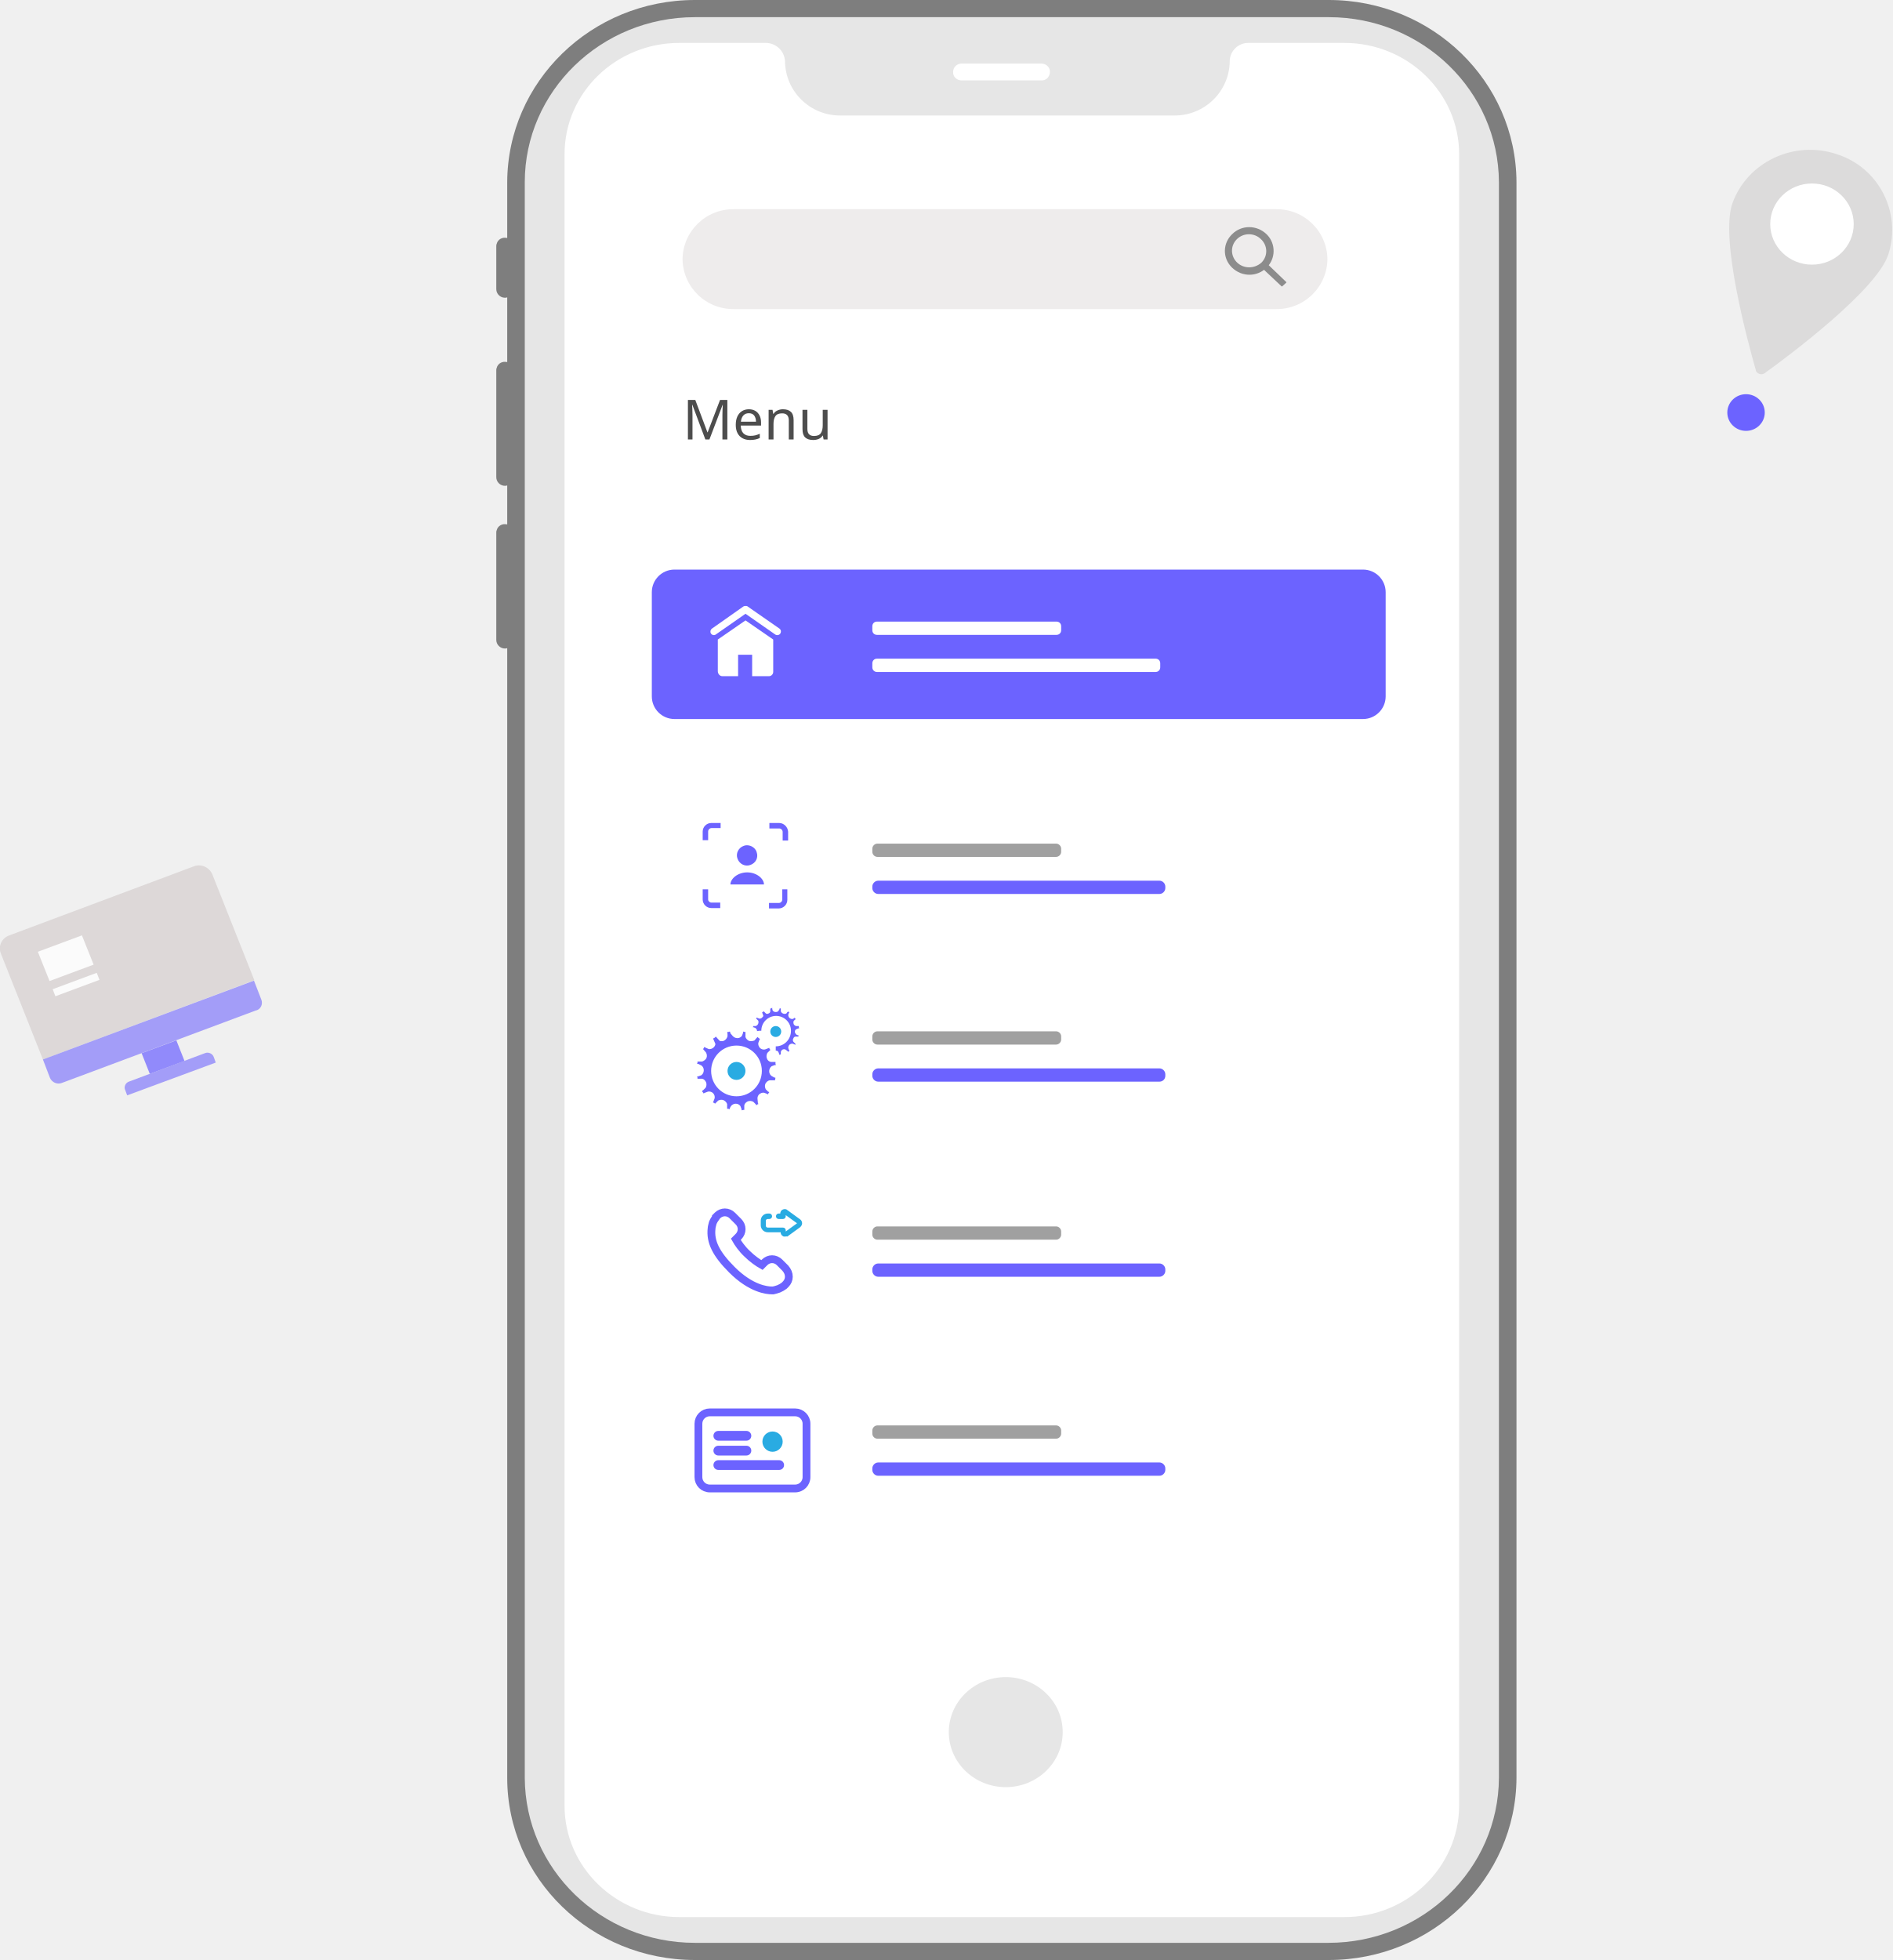
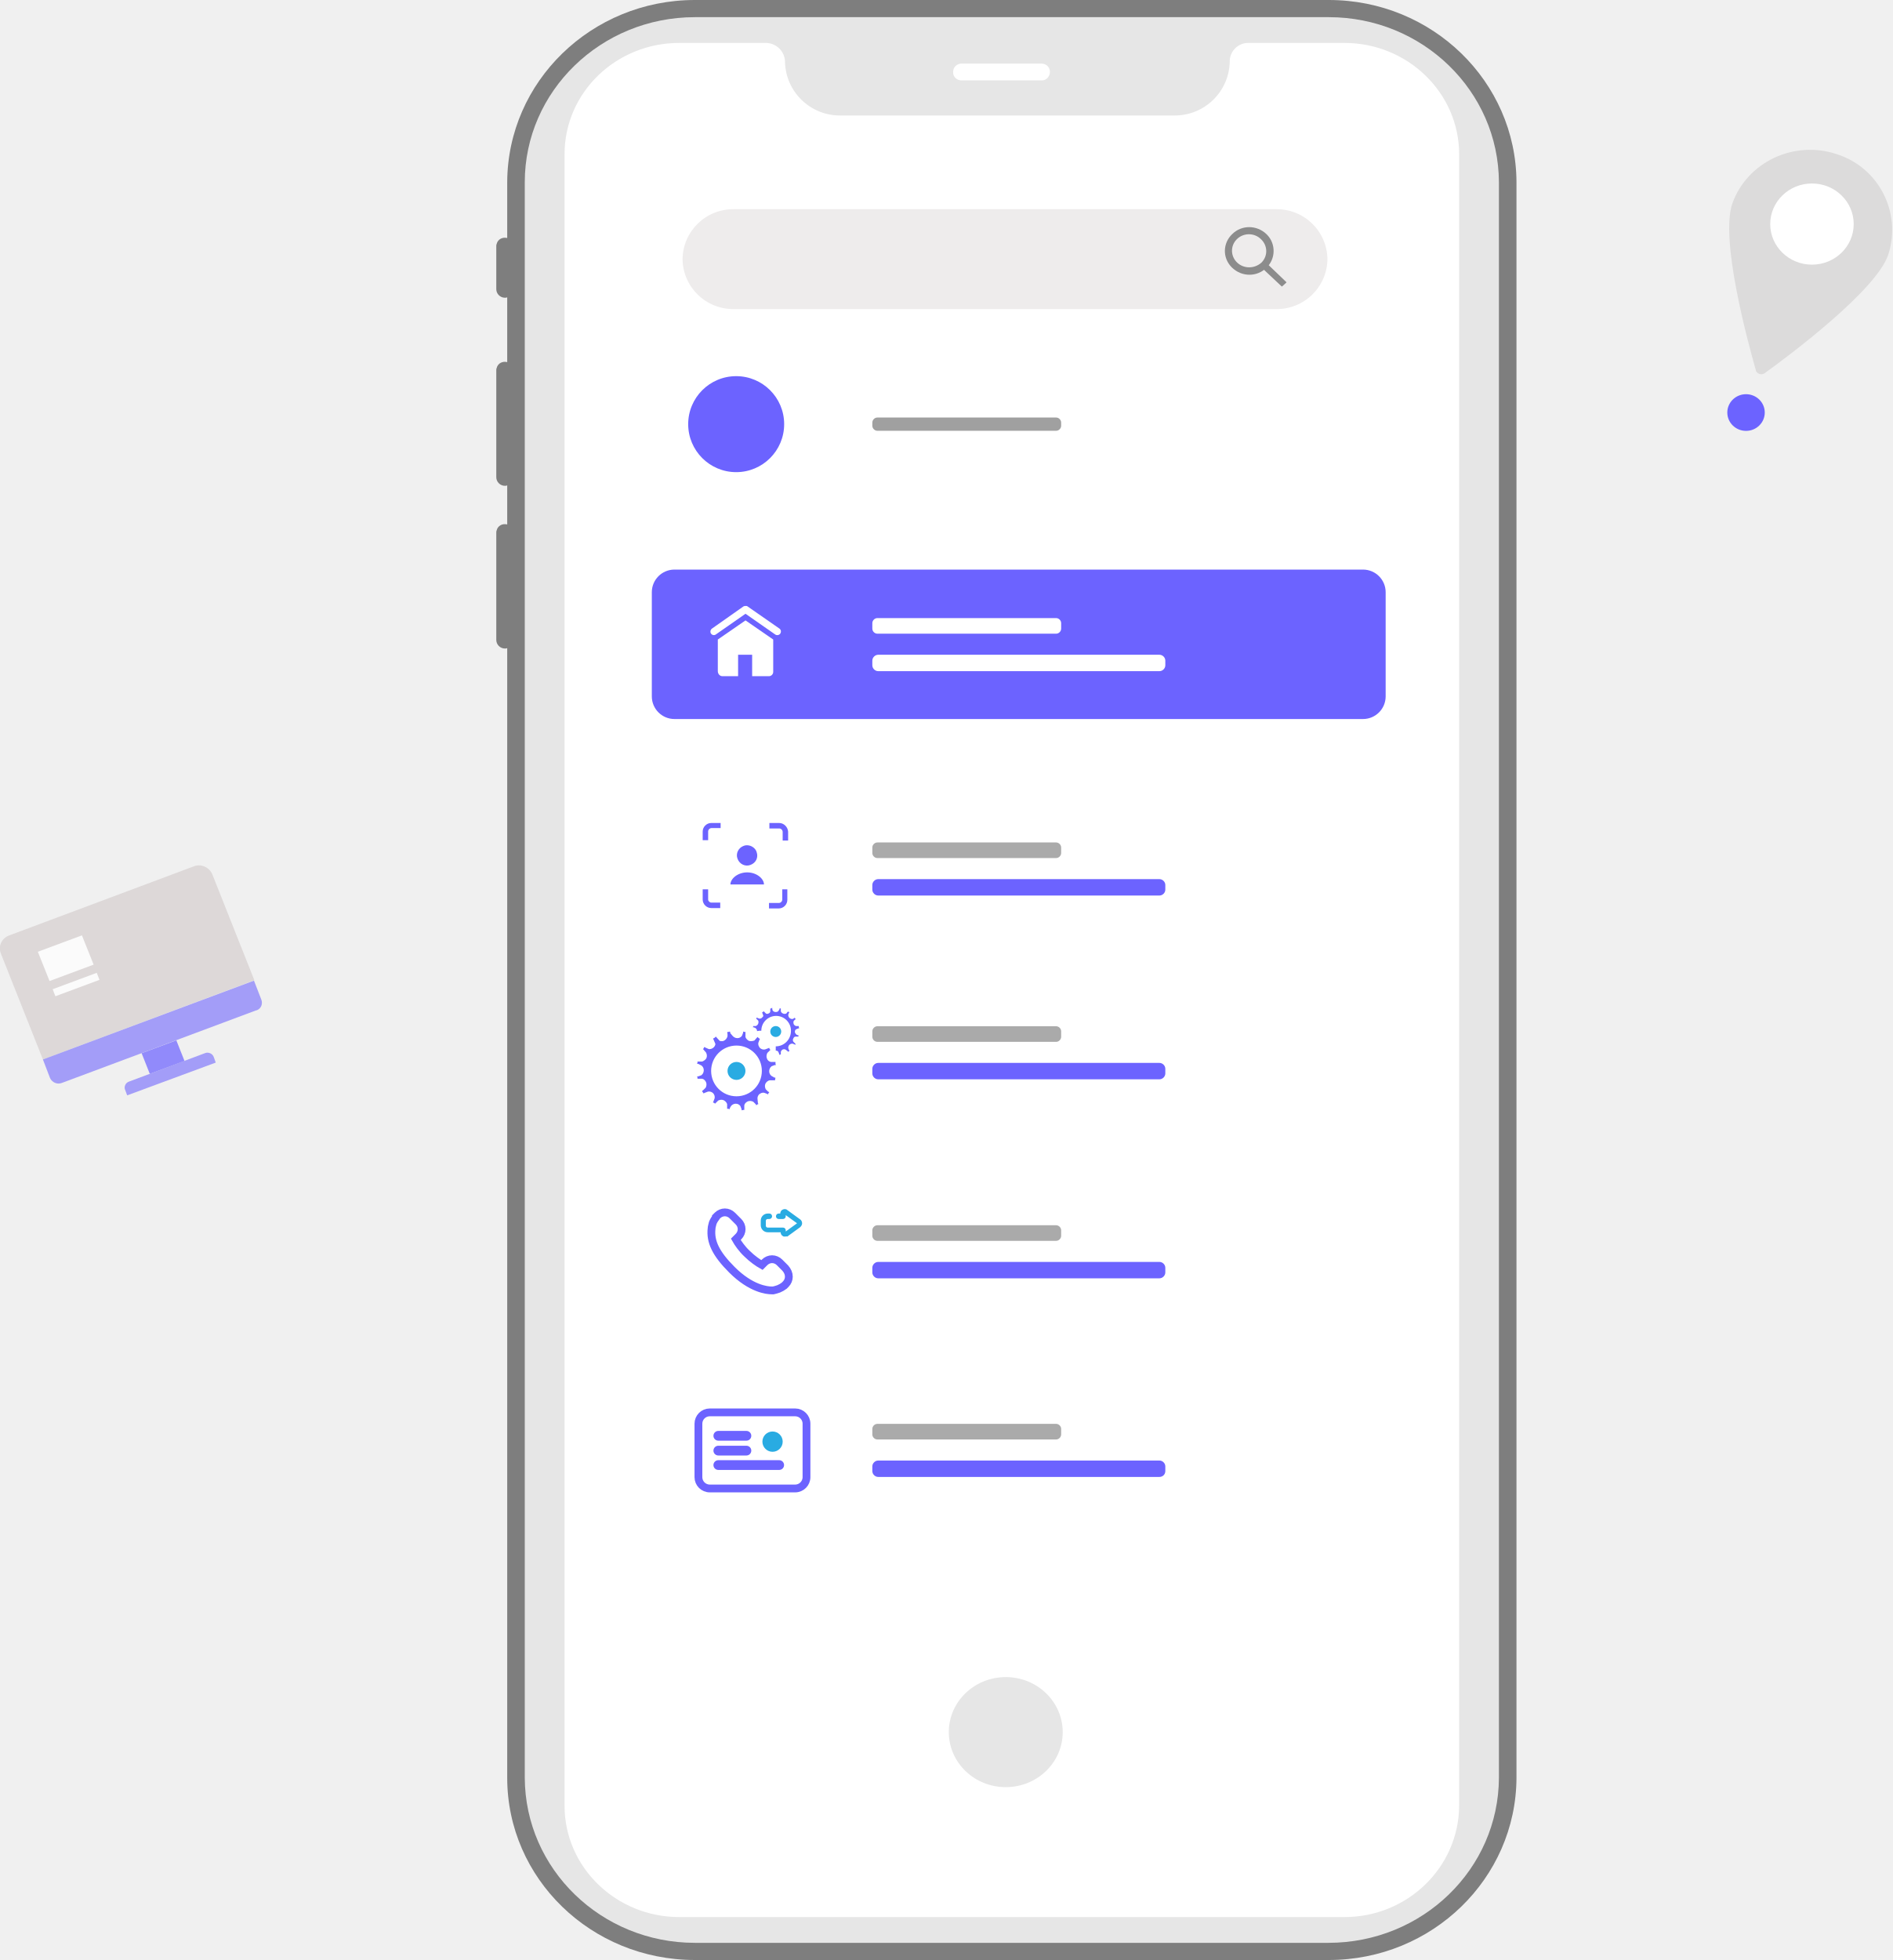
<svg xmlns="http://www.w3.org/2000/svg" version="1.1" id="Layer_1" x="0px" y="0px" viewBox="0 0 485.1 502.3" style="enable-background:new 0 0 485.1 502.3;" xml:space="preserve">
  <style type="text/css">
	.st0{fill:#DCDBDB;}
	.st1{fill:#FFFFFF;}
	.st2{fill:#6C63FF;}
	.st3{opacity:0.72;}
	.st4{fill:#D5CFCF;}
	.st5{fill:#857DFB;}
	.st6{fill:#7E7E7E;}
	.st7{fill:#E6E6E6;}
	.st8{fill:#EEECEC;}
	.st9{fill:#8C8C8C;}
	.st10{fill:#29ABE2;}
	.st11{fill:none;stroke:#6C63FF;stroke-width:2;stroke-miterlimit:10;}
	.st12{fill:none;stroke:#6C63FF;stroke-width:2.5;stroke-linecap:round;stroke-linejoin:round;}
- 	.st13{fill:#4D4D4D;}
- 	.st14{font-family:'SegoeUI';}
- 	.st15{font-size:14.179px;}
- 	.st16{fill:#A0A0A0;}
+ 	.st13{fill:#AAAAAA;}
+ 	.st14{fill:#A0A0A0;}
</style>
  <g transform="translate(-272.954 -161)">
    <g transform="translate(272.954 161)">
      <g transform="translate(442.751 38.423)">
        <path class="st0" d="M41.2,27C38,36.1,16,52.6,9.6,57.2c-0.7,0.5-1.6,0.3-2.1-0.3c-0.1-0.1-0.2-0.3-0.2-0.5     c-2.1-7.4-9.2-33.5-6-42.7C5.1,3.1,17.1-2.6,28.1,1.1C38.8,4.5,44.7,16,41.3,26.7C41.3,26.8,41.2,26.9,41.2,27z" />
        <ellipse class="st1" cx="21.7" cy="19" rx="10.7" ry="10.4" />
        <ellipse class="st2" cx="4.8" cy="67.3" rx="4.8" ry="4.7" />
      </g>
      <g transform="translate(0 221.813)" class="st3">
        <path class="st4" d="M2.4,17.9L49.7,0.2c1.8-0.7,3.9,0.2,4.7,2l10.8,27.2l0,0L11,49.7l0,0L0.2,22.5C-0.5,20.7,0.4,18.6,2.4,17.9     C2.3,17.9,2.4,17.9,2.4,17.9L2.4,17.9z" />
        <path class="st5" d="M11,49.7l54.1-20.2l1.9,4.9c0.4,1.1-0.1,2.3-1.2,2.7c0,0,0,0-0.1,0L15.9,55.7c-1.2,0.5-2.6-0.1-3.1-1.3     L11,49.7z" />
        <path class="st2" d="M36.3,48.1l8.9-3.3l2.1,5.3l-8.9,3.3L36.3,48.1z" />
        <path class="st5" d="M33,55.4l19.5-7.3c0.9-0.4,2,0.1,2.3,1l0.5,1.4l0,0l-22.7,8.4l0,0l-0.6-1.6C31.8,56.6,32.2,55.7,33,55.4     C33,55.4,33,55.4,33,55.4L33,55.4z" />
        <path class="st1" d="M9.7,22.1L21,17.9l3,7.5l-11.3,4.2L9.7,22.1z" />
        <path class="st1" d="M13.5,31.7l11.3-4.2l0.7,1.8l-11.3,4.2L13.5,31.7z" />
      </g>
      <g transform="translate(127.211)">
        <path class="st6" d="M213.4,0H50.9C24.4,0,2.9,20.9,2.8,46.7v14.3c-1.2-0.3-2.4,0.3-2.7,1.5C0,62.7,0,62.9,0,63.1v11     c0,1.2,1,2.2,2.2,2.2c0.2,0,0.4,0,0.6-0.1v16.6c-1.2-0.3-2.4,0.3-2.7,1.5C0,94.5,0,94.7,0,94.9v27.4c0,1.2,1,2.2,2.2,2.2     c0.2,0,0.4,0,0.6-0.1v10c-1.2-0.3-2.4,0.3-2.7,1.5C0,136.1,0,136.3,0,136.5V164c0,1.2,1,2.2,2.2,2.2c0.2,0,0.4,0,0.6-0.1v289.5     c0,25.8,21.5,46.7,48.1,46.7h162.5c26.5,0,48-20.9,48.1-46.7V46.7C261.4,20.9,239.9,0,213.4,0z M251.3,455.6     c0,20.3-17,36.8-37.9,36.8H50.9C30,492.4,13,475.9,13,455.6V46.7C13,26.4,30,9.9,50.9,9.9h162.5c20.9,0,37.9,16.5,37.9,36.8     L251.3,455.6z" />
        <path class="st7" d="M213.3,497.9H50.9c-24,0-43.5-18.9-43.6-42.3V46.7c0-23.3,19.5-42.3,43.6-42.3h162.5     c24,0,43.5,18.9,43.6,42.3v408.9C256.9,479,237.4,497.9,213.3,497.9z" />
        <path class="st1" d="M217.4,491.3H46.9c-16.2,0-29.4-12.8-29.4-28.5V39.5C17.5,23.7,30.7,11,46.9,11h22.2c2.6,0,4.8,2.1,4.9,4.7     c0.1,7.8,6.5,14,14.3,13.9h85.4c7.8,0.1,14.2-6.1,14.3-13.9c0-2.6,2.2-4.8,4.9-4.7h24.5c16.2,0,29.4,12.8,29.4,28.5v423.3     C246.7,478.5,233.6,491.3,217.4,491.3z" />
        <path class="st1" d="M139.5,20.6h-20.3c-1.2,0-2.2-1-2.1-2.2c0-1.2,1-2.1,2.1-2.1h20.3c1.2-0.1,2.3,0.7,2.4,1.9s-0.7,2.3-1.9,2.4     c-0.1,0-0.2,0-0.3,0C139.6,20.6,139.5,20.6,139.5,20.6z" />
      </g>
      <g transform="translate(174.954 53.611)">
        <path class="st8" d="M13.2,0h138.9c7.2-0.1,13.1,5.6,13.2,12.8l0,0c-0.1,7.2-6,12.9-13.2,12.8H13.2C6,25.7,0.1,20,0,12.8l0,0     C0.1,5.6,6-0.1,13.2,0z" />
        <g transform="translate(138.976 4.598)">
          <path class="st9" d="M10.7,1.8c-2.5-2.4-6.4-2.4-8.8,0c-2.4,2.3-2.5,6-0.2,8.4c0.1,0.1,0.1,0.1,0.2,0.2c2.5,2.4,6.4,2.4,8.8,0      c2.4-2.3,2.4-6.1,0.2-8.4C10.8,1.9,10.7,1.8,10.7,1.8z M3.2,9.1C1.5,7.5,1.4,4.9,3,3.2c0,0,0.1-0.1,0.1-0.1      c1.7-1.7,4.5-1.7,6.2,0C11,4.7,11.1,7.3,9.5,9c0,0-0.1,0.1-0.1,0.1l0,0C7.6,10.7,4.9,10.7,3.2,9.1L3.2,9.1z" />
          <path class="st9" d="M9.7,10.6l1.2-1.2l0,0l4.9,4.7c0,0,0,0.1,0,0.1c0,0,0,0,0,0l0,0l-1.1,1c0,0-0.1,0-0.1,0l0,0L9.7,10.6z" />
        </g>
      </g>
      <ellipse class="st7" cx="257.8" cy="443.9" rx="14.6" ry="14.1" />
    </g>
    <g transform="translate(440.031 306.969)">
      <path class="st2" d="M5.8,0h176.5c3.2,0,5.8,2.6,5.8,5.8v26.7c0,3.2-2.6,5.8-5.8,5.8H5.8c-3.2,0-5.8-2.6-5.8-5.8V5.8    C0,2.6,2.6,0,5.8,0z" />
      <g transform="translate(15.016 9.324)">
        <path class="st1" d="M1.9,8.6v8.1c0,0.7,0.5,1.3,1.2,1.3h4v-5.5h3.6V18H15c0.6,0,1.1-0.5,1.1-1.1c0-0.1,0-0.1,0-0.2V8.6L9,3.7     L1.9,8.6z" />
        <path class="st1" d="M17.7,5.8L9.5,0.1C9.5,0.1,9.4,0,9.2,0c0,0,0,0,0,0C9.1,0,9,0,8.9,0c0,0,0,0,0,0C8.7,0,8.6,0.1,8.5,0.1     L0.4,5.8C0,6.1-0.1,6.6,0.1,7C0.4,7.5,1,7.6,1.4,7.3c0,0,0,0,0,0L9,2l7.6,5.3c0.4,0.3,1,0.2,1.3-0.2C18.2,6.6,18.1,6.1,17.7,5.8     L17.7,5.8L17.7,5.8z" />
      </g>
    </g>
    <g transform="translate(453.068 371.913)">
      <path class="st2" d="M2.2,0C1,0,0,1,0,2.2v2.2h1.4V2.2c0-0.5,0.4-0.9,0.9-0.9l0,0h2.3V0H2.2z M20.4,17v2.6c0,0.5-0.4,0.9-0.9,0.9    c0,0,0,0,0,0h-2.5v1.4h2.5c1.2,0,2.2-1,2.2-2.2V17L20.4,17z M1.4,19.6V17H0v2.6c0,1.2,1,2.2,2.2,2.2h2.3v-1.4H2.2    C1.8,20.4,1.4,20,1.4,19.6C1.4,19.6,1.4,19.6,1.4,19.6L1.4,19.6z M19.6,0h-2.5v1.4h2.5c0.5,0,0.9,0.4,0.9,0.9l0,0v2.2h1.4V2.2    C21.8,1,20.8,0,19.6,0C19.6,0,19.6,0,19.6,0L19.6,0z" />
      <g transform="translate(7.111 5.753)">
        <g transform="translate(1.718)">
          <path class="st2" d="M5,1.7C5.5,3.1,4.8,4.5,3.4,5C2.1,5.5,0.6,4.8,0.1,3.4c-0.5-1.3,0.2-2.8,1.6-3.3c0.5-0.2,1.1-0.2,1.7,0      C4.2,0.4,4.8,1,5,1.7z" />
        </g>
        <g transform="translate(0 6.903)">
          <path class="st2" d="M8.6,3.1H0C0,1.6,1.9,0,4.3,0S8.6,1.6,8.6,3.1z" />
        </g>
      </g>
    </g>
    <g transform="translate(452.334 420.153)">
      <g transform="translate(0 0)">
        <g transform="translate(0 5.599)">
          <path class="st2" d="M19.3,11.4c-0.1,0-0.1,0-0.2,0L18.4,11c-0.7-0.5-0.8-1.5-0.3-2.2c0.1-0.1,0.2-0.2,0.3-0.3l0.8-0.3      c0.1,0,0.1,0,0.2,0v0l0.1,0l-0.1-0.3V7.4h-0.1l0,0c-0.1,0-0.1,0-0.2,0h-0.9c-0.5-0.1-0.9-0.5-1-0.9c-0.2-0.4-0.1-1,0.1-1.4      l0.6-0.6c0,0,0.1-0.1,0.1-0.1l0,0l0.1-0.1l-0.2-0.2l-0.1-0.3l-0.1,0l0,0c0,0-0.1,0.1-0.2,0.1l-0.8,0.3c-0.5,0.1-1-0.1-1.3-0.4      c-0.3-0.4-0.5-0.8-0.4-1.3l0.3-0.8c0-0.1,0.1-0.1,0.1-0.1l0,0l0-0.1L15,1.2L14.8,1l-0.1,0.1l0,0c0,0.1-0.1,0.1-0.1,0.1L14,1.9      C13.5,2.1,13,2.1,12.6,2c-0.4-0.2-0.8-0.6-0.9-1V0c0-0.1,0-0.1,0-0.2l0,0v-0.1h-0.3l-0.3-0.1l0,0.1h0c0,0.1,0,0.1,0,0.2      l-0.3,0.8c-0.3,0.4-0.7,0.6-1.2,0.6c-0.5,0-1-0.3-1.3-0.7L7.8,0c0-0.1,0-0.2,0-0.3H7.7l0-0.1L7.4-0.3H7.1v0.1L7-0.1      C7-0.1,7,0,7.1,0.1v0.7C7,1.3,6.6,1.8,6.1,2C5.8,2.1,5.5,2.1,5.1,2L4.1,0.9L3.8,1.2L3.4,1.4L4,2.8C3.9,3.6,3.1,4.2,2.3,4.1      c0,0,0,0,0,0L1.4,3.7c0,0-0.1-0.1-0.2-0.1l0,0L1.1,3.6L1,3.9L0.8,4.1l0.1,0.1l0,0c0.1,0,0.1,0.1,0.1,0.1L1.6,5      c0.2,0.4,0.3,0.9,0.1,1.4C1.5,6.8,1.1,7.1,0.6,7.3l-0.9,0c-0.1,0-0.1,0-0.2,0l0,0h-0.1v0.3l-0.1,0.3l0.1,0v0c0.1,0,0.1,0,0.2,0      l0.8,0.4c0.7,0.5,0.8,1.5,0.3,2.2c-0.1,0.1-0.2,0.2-0.3,0.3l-0.8,0.3c-0.1,0-0.1,0-0.2,0v0l-0.1,0l0.1,0.3l0,0.3h0.1l0,0      c0.1,0,0.1,0,0.2,0l0.9,0c0.5,0.1,0.8,0.5,1,0.9c0.2,0.5,0.1,1-0.1,1.4l-0.6,0.6c-0.1,0-0.1,0.1-0.2,0.1l0,0L0.6,15l0.2,0.2      L1,15.5l0.1-0.1l0,0c0,0,0.1-0.1,0.2-0.1l0.8-0.3c0.5-0.1,1,0.1,1.3,0.4c0.3,0.3,0.5,0.8,0.4,1.3l-0.3,0.8      c0,0.1-0.1,0.1-0.1,0.2l0,0l0,0.1l0.3,0.1l0.2,0.2l0.1-0.1l0,0c0-0.1,0.1-0.1,0.1-0.1l0.6-0.6c0.4-0.2,0.9-0.3,1.4-0.1      c0.4,0.2,0.8,0.6,0.9,1v0.9c0,0.1,0,0.1,0,0.2l0,0v0.1l0.3,0l0.3,0.1l0.1-0.1h0c0-0.1,0-0.1,0-0.2L8,18.7      c0.3-0.4,0.8-0.6,1.2-0.6c0.5,0,0.9,0.2,1.2,0.6l0.3,0.8c0,0.1,0,0.1,0,0.2h0l0.1,0.1l0.3-0.1h0.3v-0.1l0,0c0-0.1,0-0.1,0-0.2      l0-0.9c0.1-0.5,0.5-0.8,0.9-1c0.5-0.2,1-0.1,1.4,0.1l0.6,0.6c0,0,0.1,0.1,0.1,0.2l0,0l0.1,0.1l0.2-0.2l0.3-0.1l0-0.1l0,0      c0,0-0.1-0.1-0.1-0.1L14.8,17c-0.1-0.5,0.1-1,0.4-1.3c0.4-0.3,0.8-0.5,1.3-0.4l0.8,0.3c0.1,0,0.1,0.1,0.1,0.1l0,0l0.1,0l0.1-0.3      l0.2-0.2l-0.1-0.1l0,0c0,0-0.1-0.1-0.2-0.1l-0.6-0.6c-0.2-0.4-0.3-0.9-0.1-1.4c0.2-0.4,0.6-0.8,1.1-0.9H19c0.1,0,0.1,0,0.2,0      l0,0h0.1v-0.3l0.1-0.3L19.3,11.4L19.3,11.4z M9.4,16.2c-3.6,0-6.5-2.9-6.5-6.5s2.9-6.5,6.5-6.5c3.6,0,6.5,2.9,6.5,6.5      C15.9,13.3,13,16.2,9.4,16.2C9.4,16.2,9.4,16.2,9.4,16.2L9.4,16.2z" />
          <circle class="st10" cx="9.4" cy="9.7" r="2.3" />
        </g>
        <g transform="translate(13.464)">
          <path class="st2" d="M11.9,6.2c0,0-0.1,0-0.1,0l-0.5-0.2c-0.2-0.2-0.4-0.5-0.4-0.7c0-0.3,0.1-0.6,0.4-0.7l0.5-0.2      c0,0,0.1,0,0.1,0v0l0.1,0L11.9,4V3.8h-0.1v0c0,0-0.1,0-0.1,0h-0.5c-0.3-0.1-0.5-0.3-0.6-0.5c-0.1-0.3-0.1-0.6,0-0.8L11,2.1      c0,0,0.1,0,0.1,0l0,0L11.1,2L11,1.9l-0.1-0.2l-0.1,0v0c0,0-0.1,0-0.1,0.1L10.3,2C10,2,9.7,1.9,9.5,1.7C9.3,1.5,9.2,1.2,9.2,0.9      l0.2-0.5c0,0,0-0.1,0.1-0.1l0,0l0-0.1L9.3,0.2L9.2,0.1l-0.1,0h0c0,0,0,0.1-0.1,0.1L8.7,0.6C8.4,0.7,8.1,0.7,7.9,0.6      C7.6,0.5,7.4,0.3,7.3,0v-0.5c0,0,0-0.1,0-0.1l0,0v-0.1H7.2L7-0.8l0,0.1h0c0,0,0,0.1,0,0.1L6.7-0.1C6.6,0.1,6.3,0.2,6,0.2      c-0.3,0-0.6-0.1-0.8-0.4L5.1-0.6c0-0.1,0-0.1,0-0.2h0l0-0.1L4.8-0.7H4.6v0.1l0,0c0,0,0,0.1,0,0.1V0C4.6,0.3,4.4,0.5,4.1,0.6      c-0.2,0.1-0.4,0.1-0.6,0L2.9,0L2.7,0.2L2.5,0.3l0.3,0.8c0,0.2-0.1,0.4-0.3,0.5C2.4,1.8,2.1,1.9,1.8,1.9L1.3,1.7      c0,0-0.1,0-0.1-0.1l0,0l-0.1,0L1.1,1.8L0.9,1.9L1,1.9l0,0C1,2,1,2,1.1,2l0.4,0.4c0.1,0.2,0.1,0.5,0,0.8C1.4,3.5,1.1,3.7,0.9,3.8      l-0.5,0c0,0-0.1,0-0.1,0l0,0H0.2v0.2L0.1,4.1l0.1,0v0c0,0,0.1,0,0.1,0l0.5,0.2c0.2,0.2,0.4,0.4,0.4,0.7c0,0,0,0.1,0,0.1      c0.2,0,0.4-0.1,0.6-0.1c0.2,0,0.3,0,0.5,0v0c0-2.1,1.7-3.8,3.8-3.8c2.1,0,3.8,1.7,3.8,3.8C9.9,7.3,8.1,9,6,9c0,0,0,0,0,0h0      c0,0.2,0,0.3,0,0.5c0,0.2,0,0.4,0,0.6c0.3,0,0.6,0.1,0.7,0.4l0.2,0.5c0,0,0,0.1,0,0.1h0l0,0.1l0.2-0.1h0.2V11l0,0      c0,0,0-0.1,0-0.1v-0.5c0.1-0.3,0.3-0.5,0.5-0.6c0.3-0.1,0.6-0.1,0.8,0.1L9,10.2c0,0,0.1,0.1,0.1,0.1l0,0l0.1,0.1l0.1-0.1      l0.2-0.1l0-0.1l0,0c0,0,0-0.1-0.1-0.1L9.2,9.4c0-0.3,0.1-0.6,0.3-0.8c0.2-0.2,0.5-0.3,0.8-0.3l0.5,0.2c0,0,0.1,0,0.1,0.1l0,0      l0.1,0L11,8.5l0.1-0.1L11,8.3l0,0c0,0-0.1-0.1-0.1-0.1l-0.4-0.4c-0.1-0.2-0.2-0.5,0-0.8c0.1-0.3,0.3-0.5,0.6-0.5h0.5      c0,0,0.1,0,0.1,0l0,0h0.1V6.4L11.9,6.2L11.9,6.2L11.9,6.2z" />
          <circle class="st10" cx="6" cy="5.2" r="1.4" />
        </g>
      </g>
    </g>
    <g transform="translate(451.977 525.258)">
      <path class="st11" d="M2.9-2.3h21.9c1.6,0,2.9,1.3,2.9,2.9v13.7c0,1.6-1.3,2.9-2.9,2.9H2.9c-1.6,0-2.9-1.3-2.9-2.9V0.6    C0-1,1.3-2.3,2.9-2.3z" />
      <line class="st12" x1="5.1" y1="3.7" x2="12.3" y2="3.7" />
      <line class="st12" x1="5.1" y1="7.5" x2="12.3" y2="7.5" />
      <line class="st12" x1="5.1" y1="11.2" x2="20.7" y2="11.2" />
      <circle class="st10" cx="19" cy="5.2" r="2.6" />
    </g>
-     <text transform="matrix(1 0 0 1 447.908 273.619)" class="st13 st14 st15">Menu</text>
  </g>
  <g>
    <path class="st11" d="M202.2,327.2c0,0.7-0.3,1.4-0.8,1.9l-0.4,0.4c0,0,0,0,0,0c-0.4,0.3-0.9,0.6-1.4,0.8c-0.5,0.2-1,0.3-1.4,0.4   c0,0-0.2,0-0.4,0c-1.2,0-5.3-0.4-10.2-5.3c-4.1-4.1-5.6-7.2-5.2-10.6c0-0.4,0.2-0.9,0.3-1.4c0,0,0,0,0,0c0.2-0.5,0.5-1,0.8-1.4   c0,0,0,0,0-0.1l0.4-0.4c0.5-0.5,1.2-0.8,1.9-0.8c0.7,0,1.4,0.3,1.9,0.8l1.6,1.6c0.5,0.5,0.8,1.2,0.8,1.9c0,0.7-0.3,1.4-0.8,1.9   l-0.1,0.1c0,0,0,0,0,0l-0.6,0.6c0.5,0.9,1.6,2.5,2.9,3.7c1.3,1.3,2.9,2.4,3.8,2.9l0.7-0.7c0.5-0.5,1.2-0.8,1.9-0.8s1.4,0.3,1.9,0.8   l1.5,1.5C201.9,325.7,202.2,326.4,202.2,327.2z" />
    <path class="st10" d="M201.2,316.9c-0.2,0-0.4,0-0.5-0.1c-0.4-0.2-0.6-0.6-0.6-1h-3.3c-1,0-1.8-0.8-1.8-1.8v-1.2   c0-1,0.8-1.8,1.8-1.8h0.4c0.4,0,0.7,0.3,0.7,0.7c0,0.4-0.3,0.7-0.7,0.7h-0.4c-0.3,0-0.5,0.2-0.5,0.5v1.2c0,0.3,0.2,0.5,0.5,0.5h3.9   c0.4,0,0.7,0.3,0.7,0.7v0.3l2.9-2.1l-2.9-2.1v0.3c0,0.4-0.3,0.7-0.7,0.7h-1.1c-0.4,0-0.7-0.3-0.7-0.7s0.3-0.7,0.7-0.7h0.4   c0-0.4,0.2-0.8,0.6-1c0.4-0.2,0.9-0.2,1.2,0.1l3.3,2.4c0.3,0.2,0.5,0.6,0.5,1c0,0.4-0.2,0.7-0.5,1l-3.3,2.4   C201.7,316.8,201.4,316.9,201.2,316.9z" />
  </g>
-   <path class="st1" d="M270.8,162.7h-46c-0.7,0-1.2-0.5-1.2-1.2v-1c0-0.7,0.5-1.2,1.2-1.2h46c0.7,0,1.2,0.5,1.2,1.2v1  C272,162.2,271.5,162.7,270.8,162.7z" />
-   <path class="st1" d="M296.2,172.2h-71.4c-0.7,0-1.2-0.5-1.2-1.2v-1c0-0.7,0.5-1.2,1.2-1.2h71.4c0.7,0,1.2,0.5,1.2,1.2v1  C297.4,171.7,296.9,172.2,296.2,172.2z" />
-   <path class="st16" d="M270.7,219.6h-45.8c-0.7,0-1.3-0.6-1.3-1.3v-0.8c0-0.7,0.6-1.3,1.3-1.3h45.8c0.7,0,1.3,0.6,1.3,1.3v0.8  C272,219,271.4,219.6,270.7,219.6z" />
-   <path class="st2" d="M297.2,229.1h-72.1c-0.8,0-1.5-0.7-1.5-1.5v-0.4c0-0.8,0.7-1.5,1.5-1.5h72.1c0.8,0,1.5,0.7,1.5,1.5v0.4  C298.7,228.4,298,229.1,297.2,229.1z" />
-   <path class="st16" d="M270.7,267.7h-45.8c-0.7,0-1.3-0.6-1.3-1.3v-0.8c0-0.7,0.6-1.3,1.3-1.3h45.8c0.7,0,1.3,0.6,1.3,1.3v0.8  C272,267.1,271.4,267.7,270.7,267.7z" />
-   <path class="st2" d="M297.2,277.2h-72.1c-0.8,0-1.5-0.7-1.5-1.5v-0.4c0-0.8,0.7-1.5,1.5-1.5h72.1c0.8,0,1.5,0.7,1.5,1.5v0.4  C298.7,276.6,298,277.2,297.2,277.2z" />
-   <path class="st16" d="M270.7,317.7h-45.8c-0.7,0-1.3-0.6-1.3-1.3v-0.8c0-0.7,0.6-1.3,1.3-1.3h45.8c0.7,0,1.3,0.6,1.3,1.3v0.8  C272,317.1,271.4,317.7,270.7,317.7z" />
-   <path class="st2" d="M297.2,327.2h-72.1c-0.8,0-1.5-0.7-1.5-1.5v-0.4c0-0.8,0.7-1.5,1.5-1.5h72.1c0.8,0,1.5,0.7,1.5,1.5v0.4  C298.7,326.5,298,327.2,297.2,327.2z" />
-   <path class="st16" d="M270.7,368.7h-45.8c-0.7,0-1.3-0.6-1.3-1.3v-0.8c0-0.7,0.6-1.3,1.3-1.3h45.8c0.7,0,1.3,0.6,1.3,1.3v0.8  C272,368.1,271.4,368.7,270.7,368.7z" />
-   <path class="st2" d="M297.2,378.2h-72.1c-0.8,0-1.5-0.7-1.5-1.5v-0.4c0-0.8,0.7-1.5,1.5-1.5h72.1c0.8,0,1.5,0.7,1.5,1.5v0.4  C298.7,377.5,298,378.2,297.2,378.2z" />
+   <path class="st13" d="M270.7,219.9h-45.8c-0.7,0-1.3-0.6-1.3-1.3v-1.4c0-0.7,0.6-1.3,1.3-1.3h45.8c0.7,0,1.3,0.6,1.3,1.3v1.4  C272,219.3,271.4,219.9,270.7,219.9z" />
+   <path class="st14" d="M270.7,110.4h-45.8c-0.7,0-1.3-0.6-1.3-1.3v-0.8c0-0.7,0.6-1.3,1.3-1.3h45.8c0.7,0,1.3,0.6,1.3,1.3v0.8  C272,109.8,271.4,110.4,270.7,110.4z" />
+   <path class="st2" d="M297.2,229.5h-72.1c-0.8,0-1.5-0.7-1.5-1.5v-1.2c0-0.8,0.7-1.5,1.5-1.5h72.1c0.8,0,1.5,0.7,1.5,1.5v1.2  C298.7,228.8,298,229.5,297.2,229.5z" />
+   <path class="st1" d="M270.7,162.4h-45.8c-0.7,0-1.3-0.6-1.3-1.3v-1.4c0-0.7,0.6-1.3,1.3-1.3h45.8c0.7,0,1.3,0.6,1.3,1.3v1.4  C272,161.8,271.4,162.4,270.7,162.4z" />
+   <path class="st1" d="M297.2,172h-72.1c-0.8,0-1.5-0.7-1.5-1.5v-1.2c0-0.8,0.7-1.5,1.5-1.5h72.1c0.8,0,1.5,0.7,1.5,1.5v1.2  C298.7,171.3,298,172,297.2,172z" />
+   <path class="st13" d="M270.7,267h-45.8c-0.7,0-1.3-0.6-1.3-1.3v-1.4c0-0.7,0.6-1.3,1.3-1.3h45.8c0.7,0,1.3,0.6,1.3,1.3v1.4  C272,266.4,271.4,267,270.7,267z" />
+   <path class="st2" d="M297.2,276.6h-72.1c-0.8,0-1.5-0.7-1.5-1.5v-1.2c0-0.8,0.7-1.5,1.5-1.5h72.1c0.8,0,1.5,0.7,1.5,1.5v1.2  C298.7,275.9,298,276.6,297.2,276.6z" />
+   <path class="st13" d="M270.7,318h-45.8c-0.7,0-1.3-0.6-1.3-1.3v-1.4c0-0.7,0.6-1.3,1.3-1.3h45.8c0.7,0,1.3,0.6,1.3,1.3v1.4  C272,317.4,271.4,318,270.7,318z" />
+   <path class="st2" d="M297.2,327.6h-72.1c-0.8,0-1.5-0.7-1.5-1.5v-1.2c0-0.8,0.7-1.5,1.5-1.5h72.1c0.8,0,1.5,0.7,1.5,1.5v1.2  C298.7,326.9,298,327.6,297.2,327.6z" />
+   <path class="st13" d="M270.7,368.9h-45.8c-0.7,0-1.3-0.6-1.3-1.3v-1.4c0-0.7,0.6-1.3,1.3-1.3h45.8c0.7,0,1.3,0.6,1.3,1.3v1.4  C272,368.3,271.4,368.9,270.7,368.9z" />
+   <path class="st2" d="M297.2,378.5h-72.1c-0.8,0-1.5-0.7-1.5-1.5v-1.2c0-0.8,0.7-1.5,1.5-1.5h72.1c0.8,0,1.5,0.7,1.5,1.5v1.2  C298.7,377.9,298,378.5,297.2,378.5z" />
+   <circle class="st2" cx="188.7" cy="108.7" r="12.3" />
</svg>
